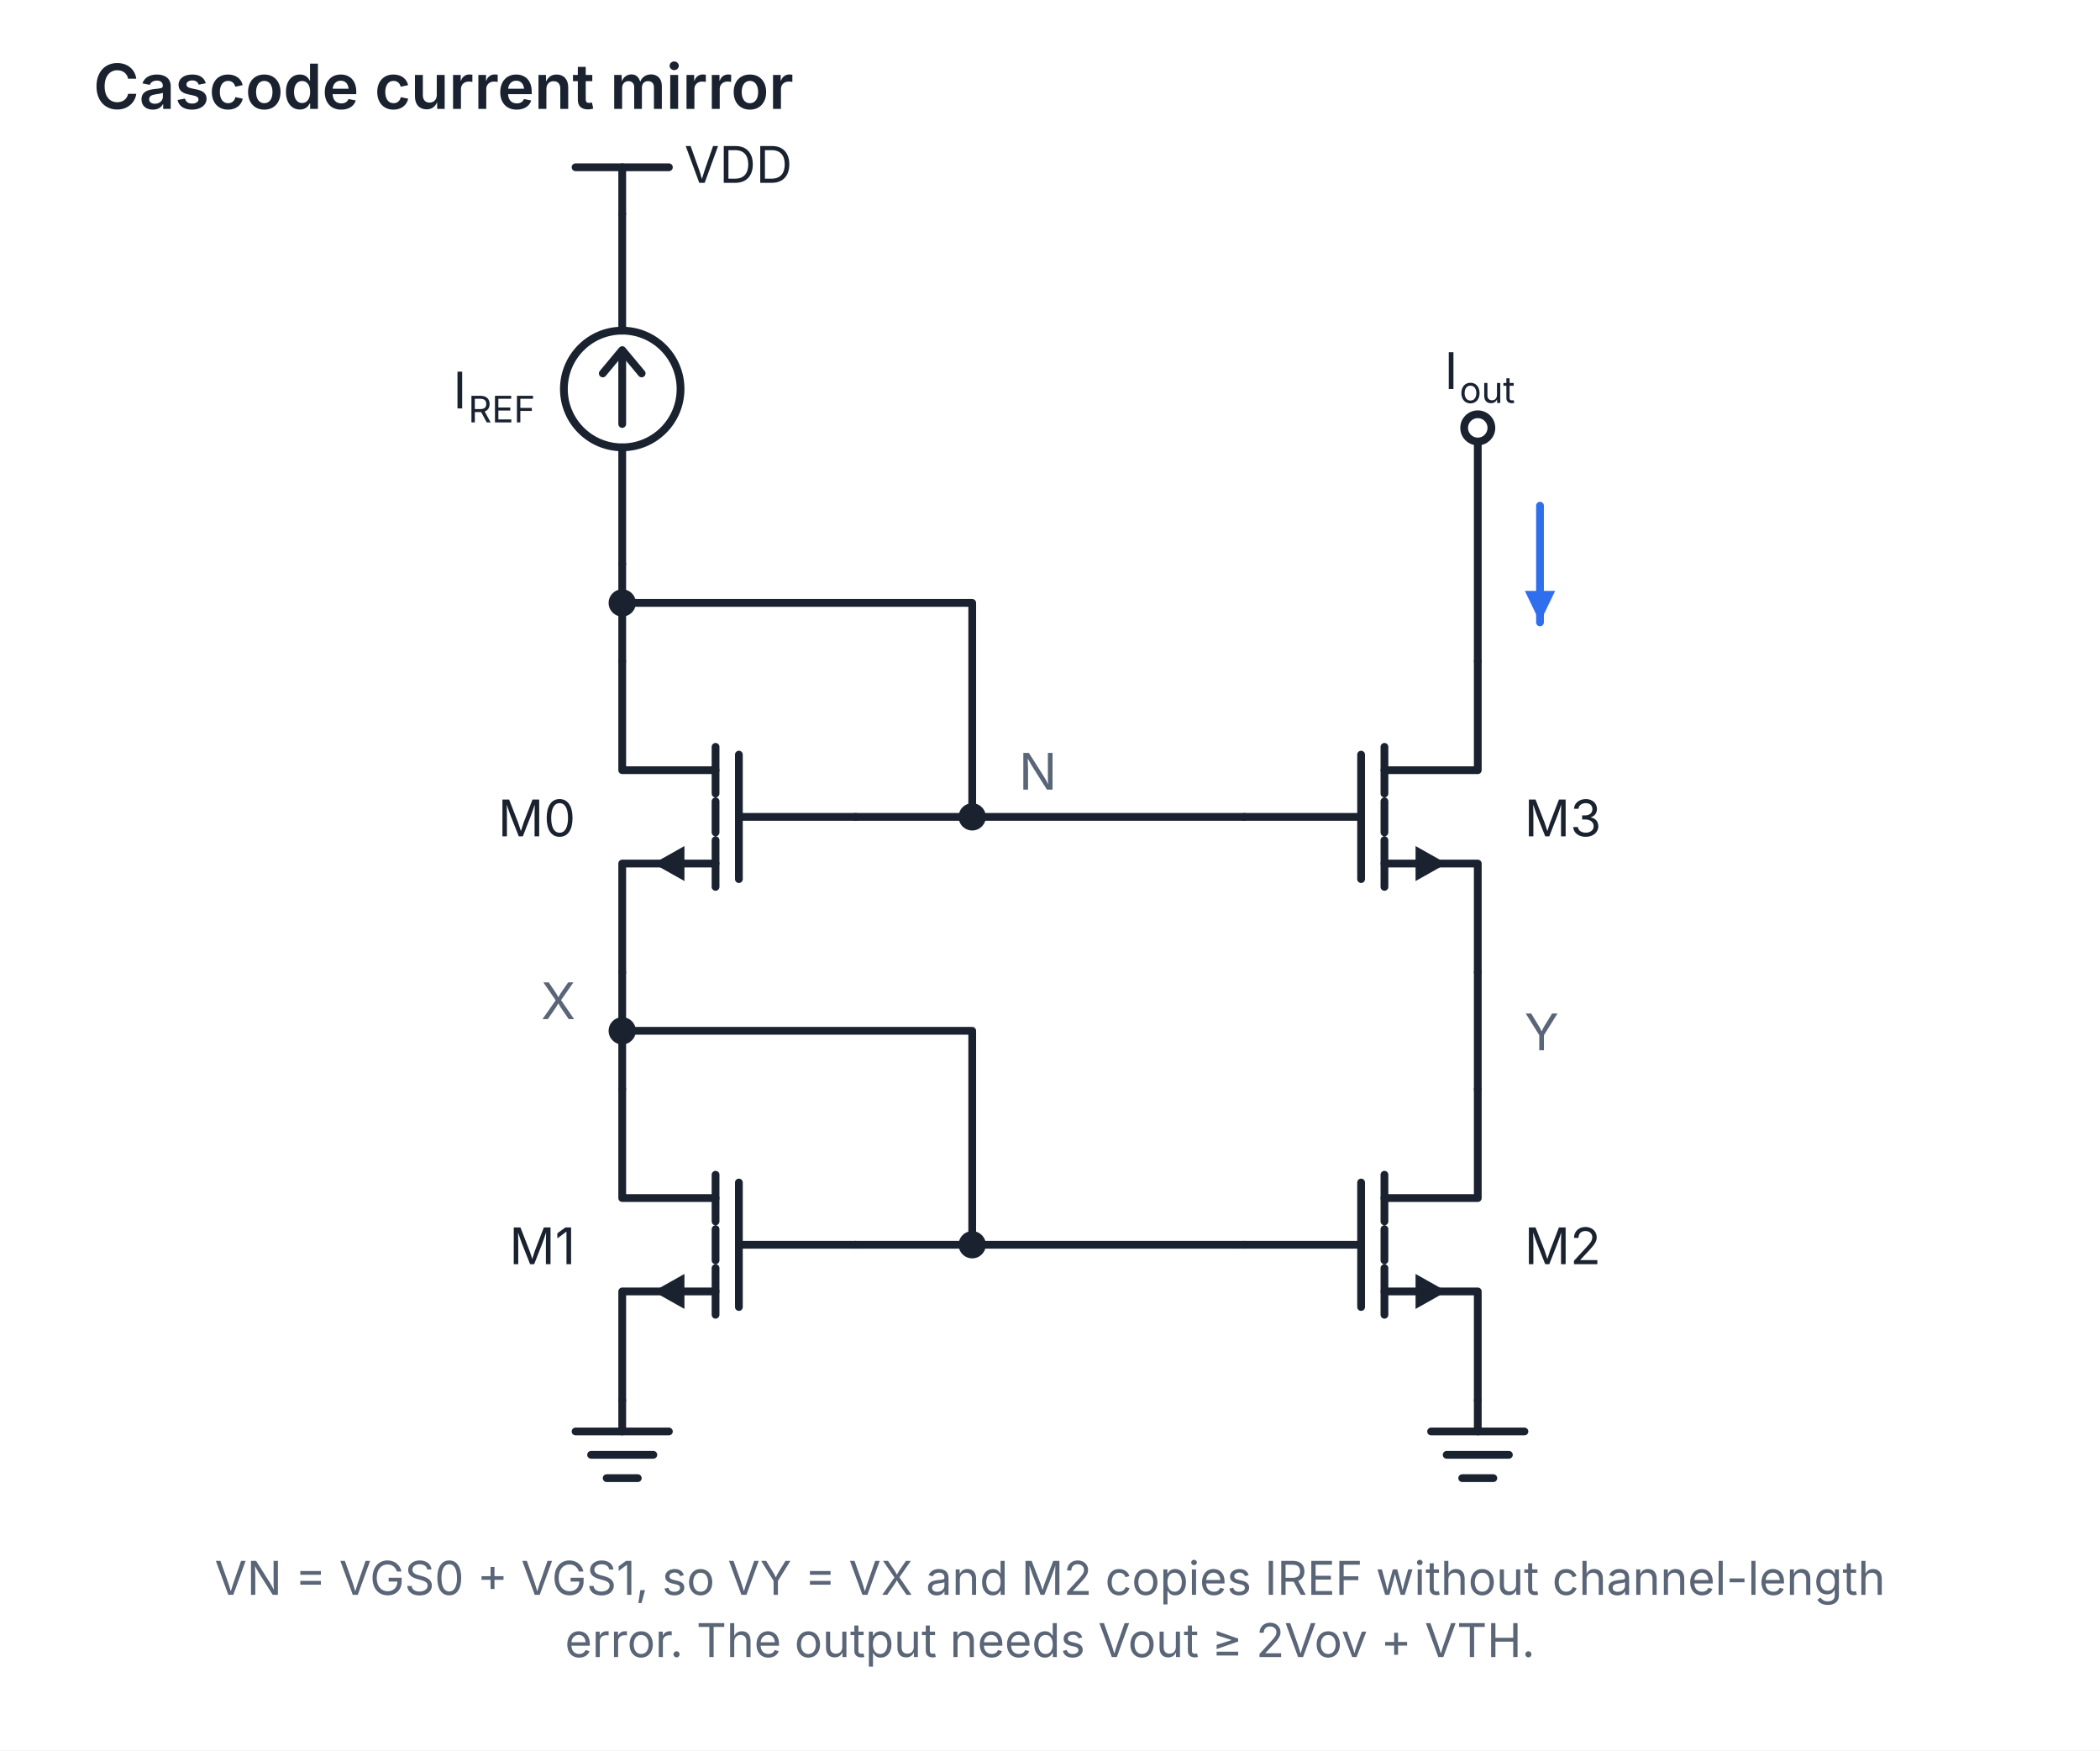
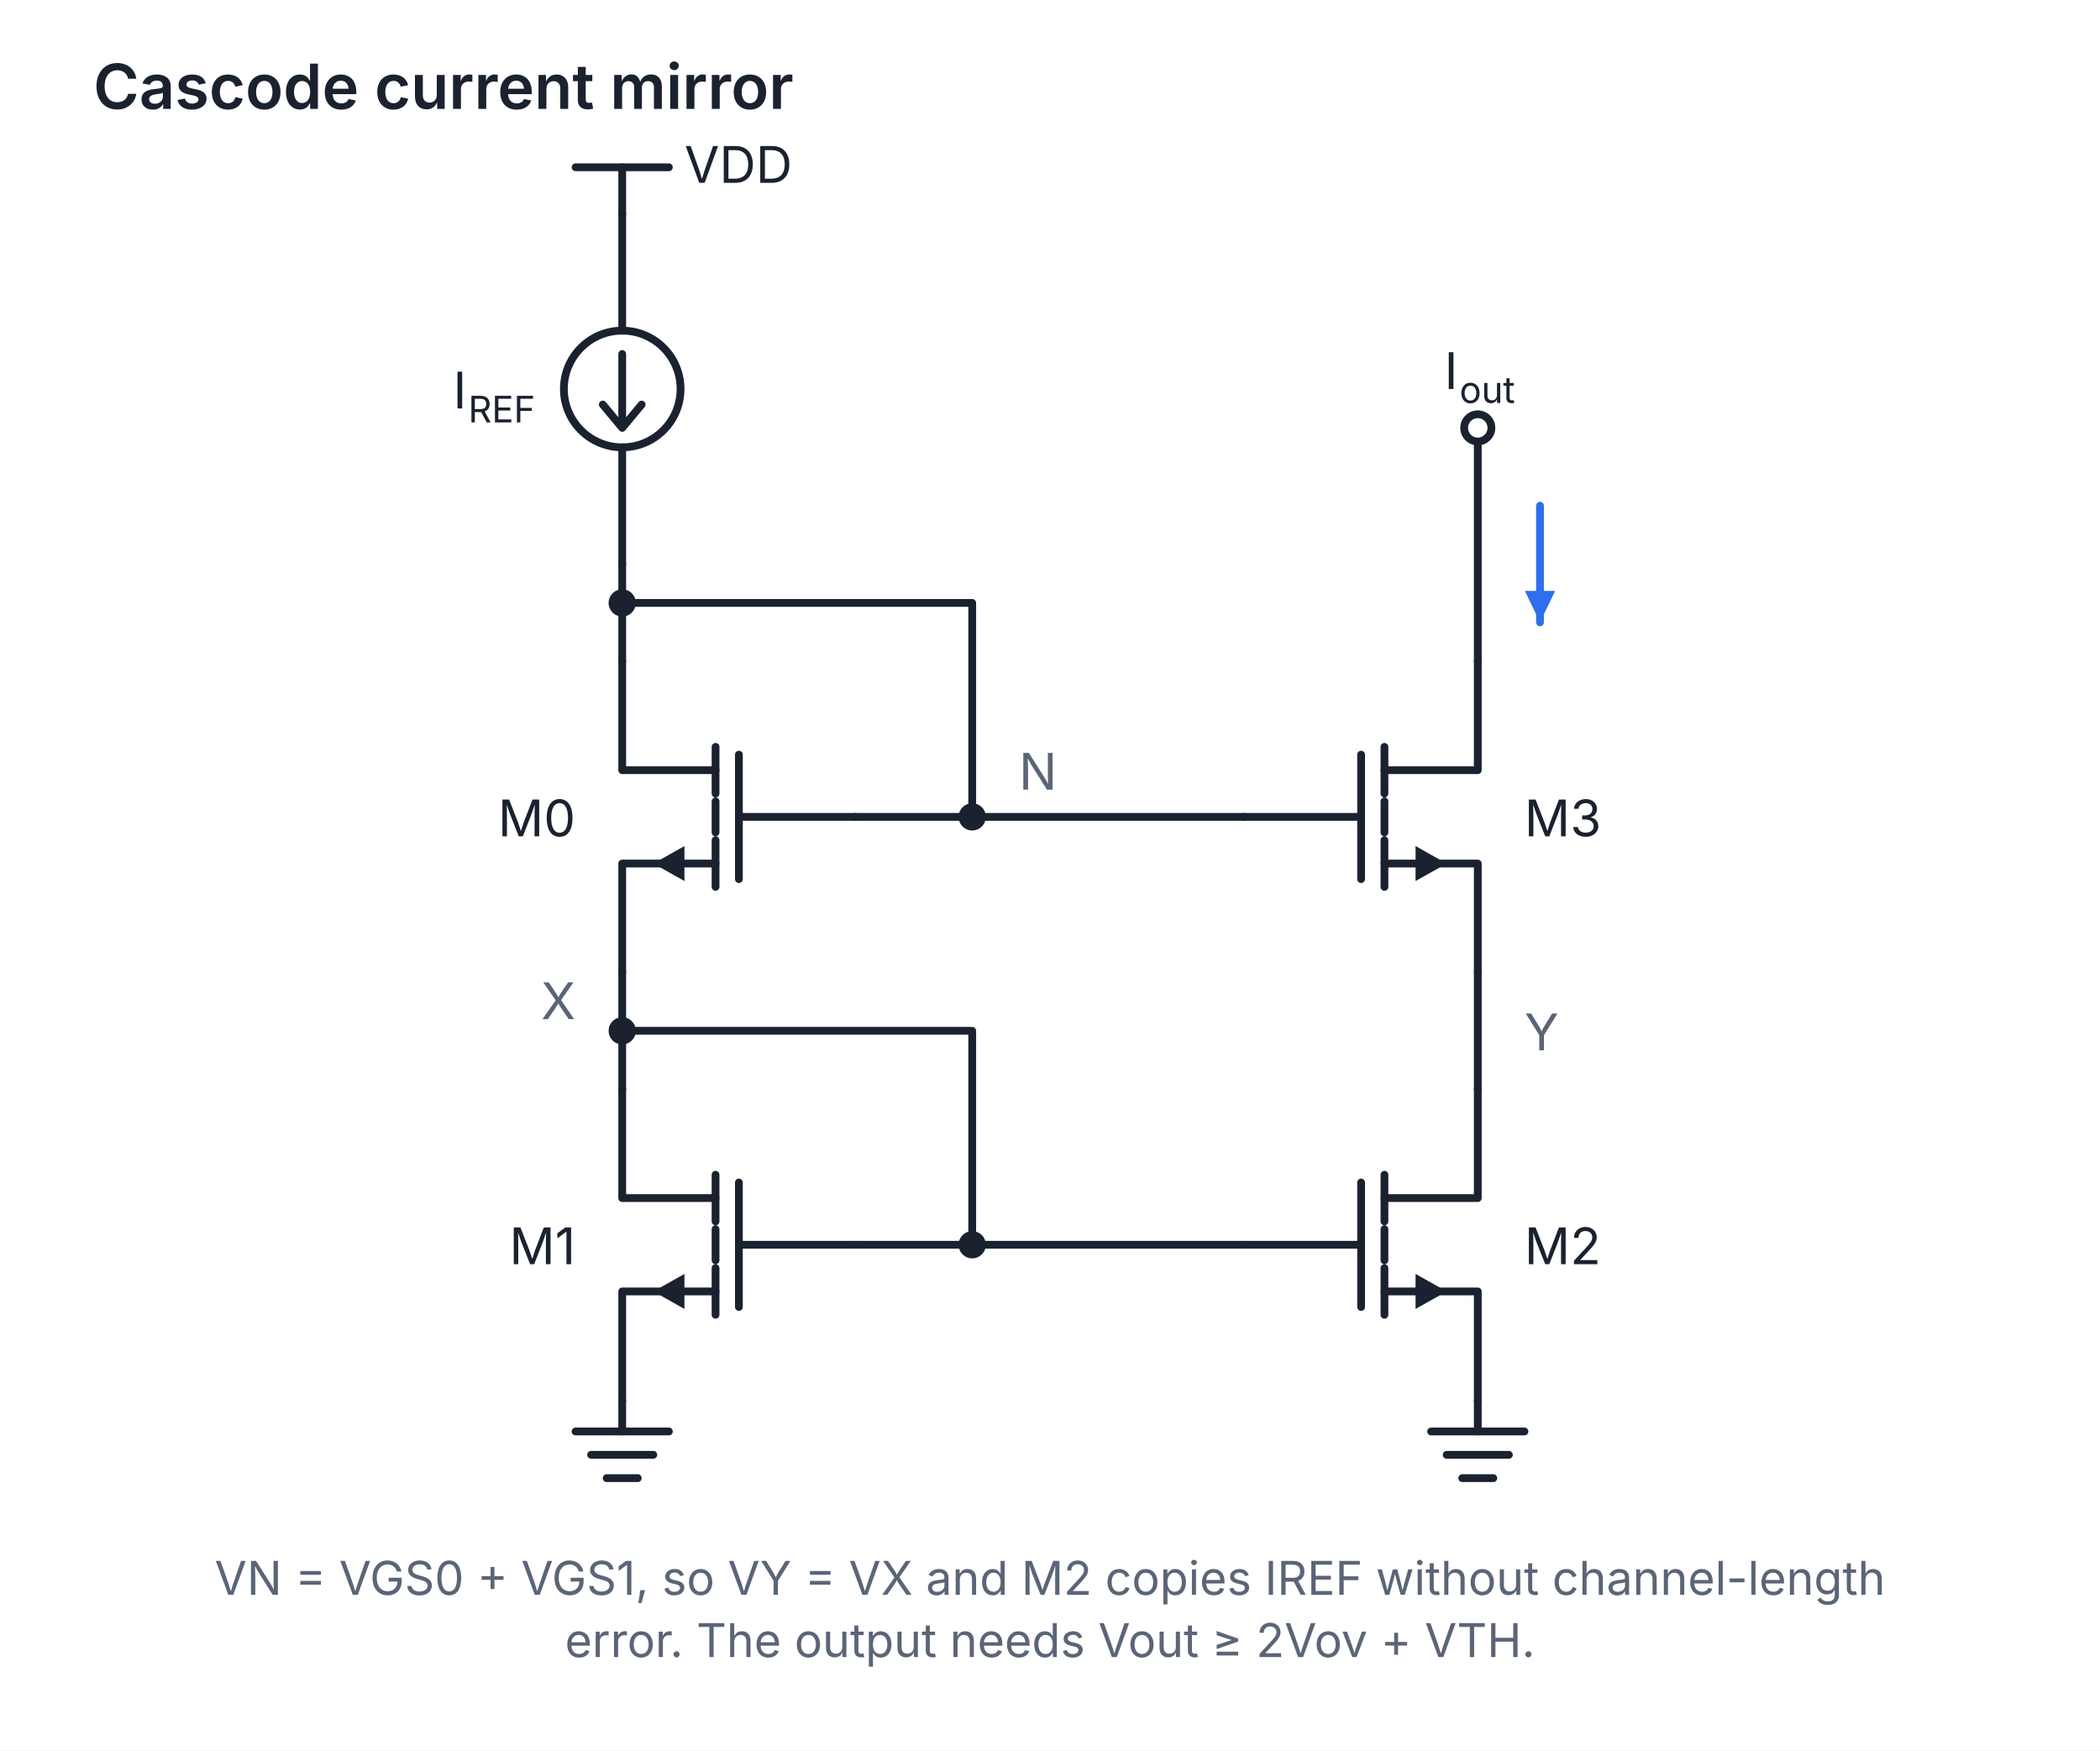
<svg xmlns="http://www.w3.org/2000/svg" viewBox="0 0 540 450" width="540" height="450" font-family="Inter, Segoe UI, system-ui, sans-serif">
  <rect width="540" height="450" fill="#ffffff" />
  <text x="24" y="28" font-size="16" text-anchor="start" fill="#1a2230" font-weight="600">Cascode current mirror</text>
  <path d="M160 43 V55" fill="none" stroke="#1a2230" stroke-width="2" stroke-linejoin="round" stroke-linecap="round" />
  <path d="M148 43 H172" fill="none" stroke="#1a2230" stroke-width="2" stroke-linejoin="round" stroke-linecap="round" data-sym="1" />
  <text x="176" y="47" font-size="13" text-anchor="start" fill="#1a2230">VDD</text>
  <circle cx="160" cy="100" r="15" fill="#ffffff" stroke="#1a2230" stroke-width="2" />
-   <path d="M160 109 V91" fill="none" stroke="#1a2230" stroke-width="2" stroke-linejoin="round" stroke-linecap="round" data-sym="1" />
-   <path d="M155 96 L160 90 L165 96" fill="none" stroke="#1a2230" stroke-width="2" stroke-linejoin="round" stroke-linecap="round" data-sym="1" />
+   <path d="M160 91 V109" fill="none" stroke="#1a2230" stroke-width="2" stroke-linejoin="round" stroke-linecap="round" data-sym="1" />
+   <path d="M155 104 L160 110 L165 104" fill="none" stroke="#1a2230" stroke-width="2" stroke-linejoin="round" stroke-linecap="round" data-sym="1" />
  <path d="M160 55 V85" fill="none" stroke="#1a2230" stroke-width="2" stroke-linejoin="round" stroke-linecap="round" />
  <path d="M160 115 V145" fill="none" stroke="#1a2230" stroke-width="2" stroke-linejoin="round" stroke-linecap="round" />
  <text x="116.5" y="105" font-size="13" text-anchor="start" fill="#1a2230" xml:space="preserve">I</text>
  <text x="120.4" y="108.6" font-size="9.4" text-anchor="start" fill="#1a2230" xml:space="preserve">REF</text>
  <path d="M160 145 L160 170" fill="none" stroke="#1a2230" stroke-width="2" stroke-linejoin="round" stroke-linecap="round" />
  <path d="M220 210 H190" fill="none" stroke="#1a2230" stroke-width="2" stroke-linejoin="round" stroke-linecap="round" />
  <path d="M190 194 V226" fill="none" stroke="#1a2230" stroke-width="2" stroke-linejoin="round" stroke-linecap="round" data-sym="1" />
  <path d="M184 192 V204 M184 206 V214 M184 216 V228" fill="none" stroke="#1a2230" stroke-width="2" stroke-linejoin="round" stroke-linecap="round" data-sym="1" />
  <path d="M184 198 H160 V170" fill="none" stroke="#1a2230" stroke-width="2" stroke-linejoin="round" stroke-linecap="round" />
  <path d="M184 222 H160 V250" fill="none" stroke="#1a2230" stroke-width="2" stroke-linejoin="round" stroke-linecap="round" />
  <path d="M168 222 L176 217.5 V226.5 z" fill="#1a2230" />
  <text x="148" y="215" font-size="13" text-anchor="end" fill="#1a2230">M0</text>
  <path d="M220 320 H190" fill="none" stroke="#1a2230" stroke-width="2" stroke-linejoin="round" stroke-linecap="round" />
  <path d="M190 304 V336" fill="none" stroke="#1a2230" stroke-width="2" stroke-linejoin="round" stroke-linecap="round" data-sym="1" />
  <path d="M184 302 V314 M184 316 V324 M184 326 V338" fill="none" stroke="#1a2230" stroke-width="2" stroke-linejoin="round" stroke-linecap="round" data-sym="1" />
  <path d="M184 308 H160 V280" fill="none" stroke="#1a2230" stroke-width="2" stroke-linejoin="round" stroke-linecap="round" />
  <path d="M184 332 H160 V360" fill="none" stroke="#1a2230" stroke-width="2" stroke-linejoin="round" stroke-linecap="round" />
  <path d="M168 332 L176 327.5 V336.5 z" fill="#1a2230" />
  <text x="148" y="325" font-size="13" text-anchor="end" fill="#1a2230">M1</text>
  <path d="M160 250 L160 280" fill="none" stroke="#1a2230" stroke-width="2" stroke-linejoin="round" stroke-linecap="round" />
  <path d="M320 210 H350" fill="none" stroke="#1a2230" stroke-width="2" stroke-linejoin="round" stroke-linecap="round" />
  <path d="M350 194 V226" fill="none" stroke="#1a2230" stroke-width="2" stroke-linejoin="round" stroke-linecap="round" data-sym="1" />
  <path d="M356 192 V204 M356 206 V214 M356 216 V228" fill="none" stroke="#1a2230" stroke-width="2" stroke-linejoin="round" stroke-linecap="round" data-sym="1" />
  <path d="M356 198 H380 V170" fill="none" stroke="#1a2230" stroke-width="2" stroke-linejoin="round" stroke-linecap="round" />
  <path d="M356 222 H380 V250" fill="none" stroke="#1a2230" stroke-width="2" stroke-linejoin="round" stroke-linecap="round" />
  <path d="M372 222 L364 217.5 V226.5 z" fill="#1a2230" />
  <text x="392" y="215" font-size="13" text-anchor="start" fill="#1a2230">M3</text>
  <path d="M320 320 H350" fill="none" stroke="#1a2230" stroke-width="2" stroke-linejoin="round" stroke-linecap="round" />
  <path d="M350 304 V336" fill="none" stroke="#1a2230" stroke-width="2" stroke-linejoin="round" stroke-linecap="round" data-sym="1" />
  <path d="M356 302 V314 M356 316 V324 M356 326 V338" fill="none" stroke="#1a2230" stroke-width="2" stroke-linejoin="round" stroke-linecap="round" data-sym="1" />
  <path d="M356 308 H380 V280" fill="none" stroke="#1a2230" stroke-width="2" stroke-linejoin="round" stroke-linecap="round" />
  <path d="M356 332 H380 V360" fill="none" stroke="#1a2230" stroke-width="2" stroke-linejoin="round" stroke-linecap="round" />
  <path d="M372 332 L364 327.5 V336.5 z" fill="#1a2230" />
  <text x="392" y="325" font-size="13" text-anchor="start" fill="#1a2230">M2</text>
  <path d="M380 250 L380 280" fill="none" stroke="#1a2230" stroke-width="2" stroke-linejoin="round" stroke-linecap="round" />
  <path d="M220 210 L320 210" fill="none" stroke="#1a2230" stroke-width="2" stroke-linejoin="round" stroke-linecap="round" />
  <path d="M220 320 L320 320" fill="none" stroke="#1a2230" stroke-width="2" stroke-linejoin="round" stroke-linecap="round" />
  <circle cx="160" cy="155" r="3.5" fill="#1a2230" />
  <path d="M160 155 L250 155 L250 210" fill="none" stroke="#1a2230" stroke-width="2" stroke-linejoin="round" stroke-linecap="round" />
  <circle cx="250" cy="210" r="3.5" fill="#1a2230" />
  <circle cx="160" cy="265" r="3.5" fill="#1a2230" />
  <path d="M160 265 L250 265 L250 320" fill="none" stroke="#1a2230" stroke-width="2" stroke-linejoin="round" stroke-linecap="round" />
  <circle cx="250" cy="320" r="3.5" fill="#1a2230" />
  <path d="M160 360 V368" fill="none" stroke="#1a2230" stroke-width="2" stroke-linejoin="round" stroke-linecap="round" />
  <path d="M148 368 H172 M152 374 H168 M156 380 H164" fill="none" stroke="#1a2230" stroke-width="2" stroke-linejoin="round" stroke-linecap="round" data-sym="1" />
  <path d="M380 360 V368" fill="none" stroke="#1a2230" stroke-width="2" stroke-linejoin="round" stroke-linecap="round" />
  <path d="M368 368 H392 M372 374 H388 M376 380 H384" fill="none" stroke="#1a2230" stroke-width="2" stroke-linejoin="round" stroke-linecap="round" data-sym="1" />
  <path d="M380 170 L380 114" fill="none" stroke="#1a2230" stroke-width="2" stroke-linejoin="round" stroke-linecap="round" />
  <circle cx="380" cy="110" r="3.5" fill="#ffffff" stroke="#1a2230" stroke-width="2" />
  <text x="371.4" y="100" font-size="13" text-anchor="start" fill="#1a2230" xml:space="preserve">I</text>
  <text x="375.3" y="103.6" font-size="9.4" text-anchor="start" fill="#1a2230" xml:space="preserve">out</text>
  <path d="M396 130 L396 160" fill="none" stroke="#2f6fed" stroke-width="2" stroke-linejoin="round" stroke-linecap="round" data-sym="1" />
  <path d="M396 160 L392.1 151.9 L399.9 151.9 z" fill="#2f6fed" />
  <text x="148" y="262" font-size="13" text-anchor="end" fill="#5a6577">X</text>
  <text x="392" y="270" font-size="13" text-anchor="start" fill="#5a6577">Y</text>
  <text x="262" y="203" font-size="13" text-anchor="start" fill="#5a6577">N</text>
  <text x="270.0" y="410" font-size="12" text-anchor="middle" fill="#5a6577">VN = VGS0 + VGS1, so VY = VX and M2 copies IREF without channel-length</text>
  <text x="270.0" y="426" font-size="12" text-anchor="middle" fill="#5a6577">error. The output needs Vout ≥ 2Vov + VTH.</text>
</svg>
